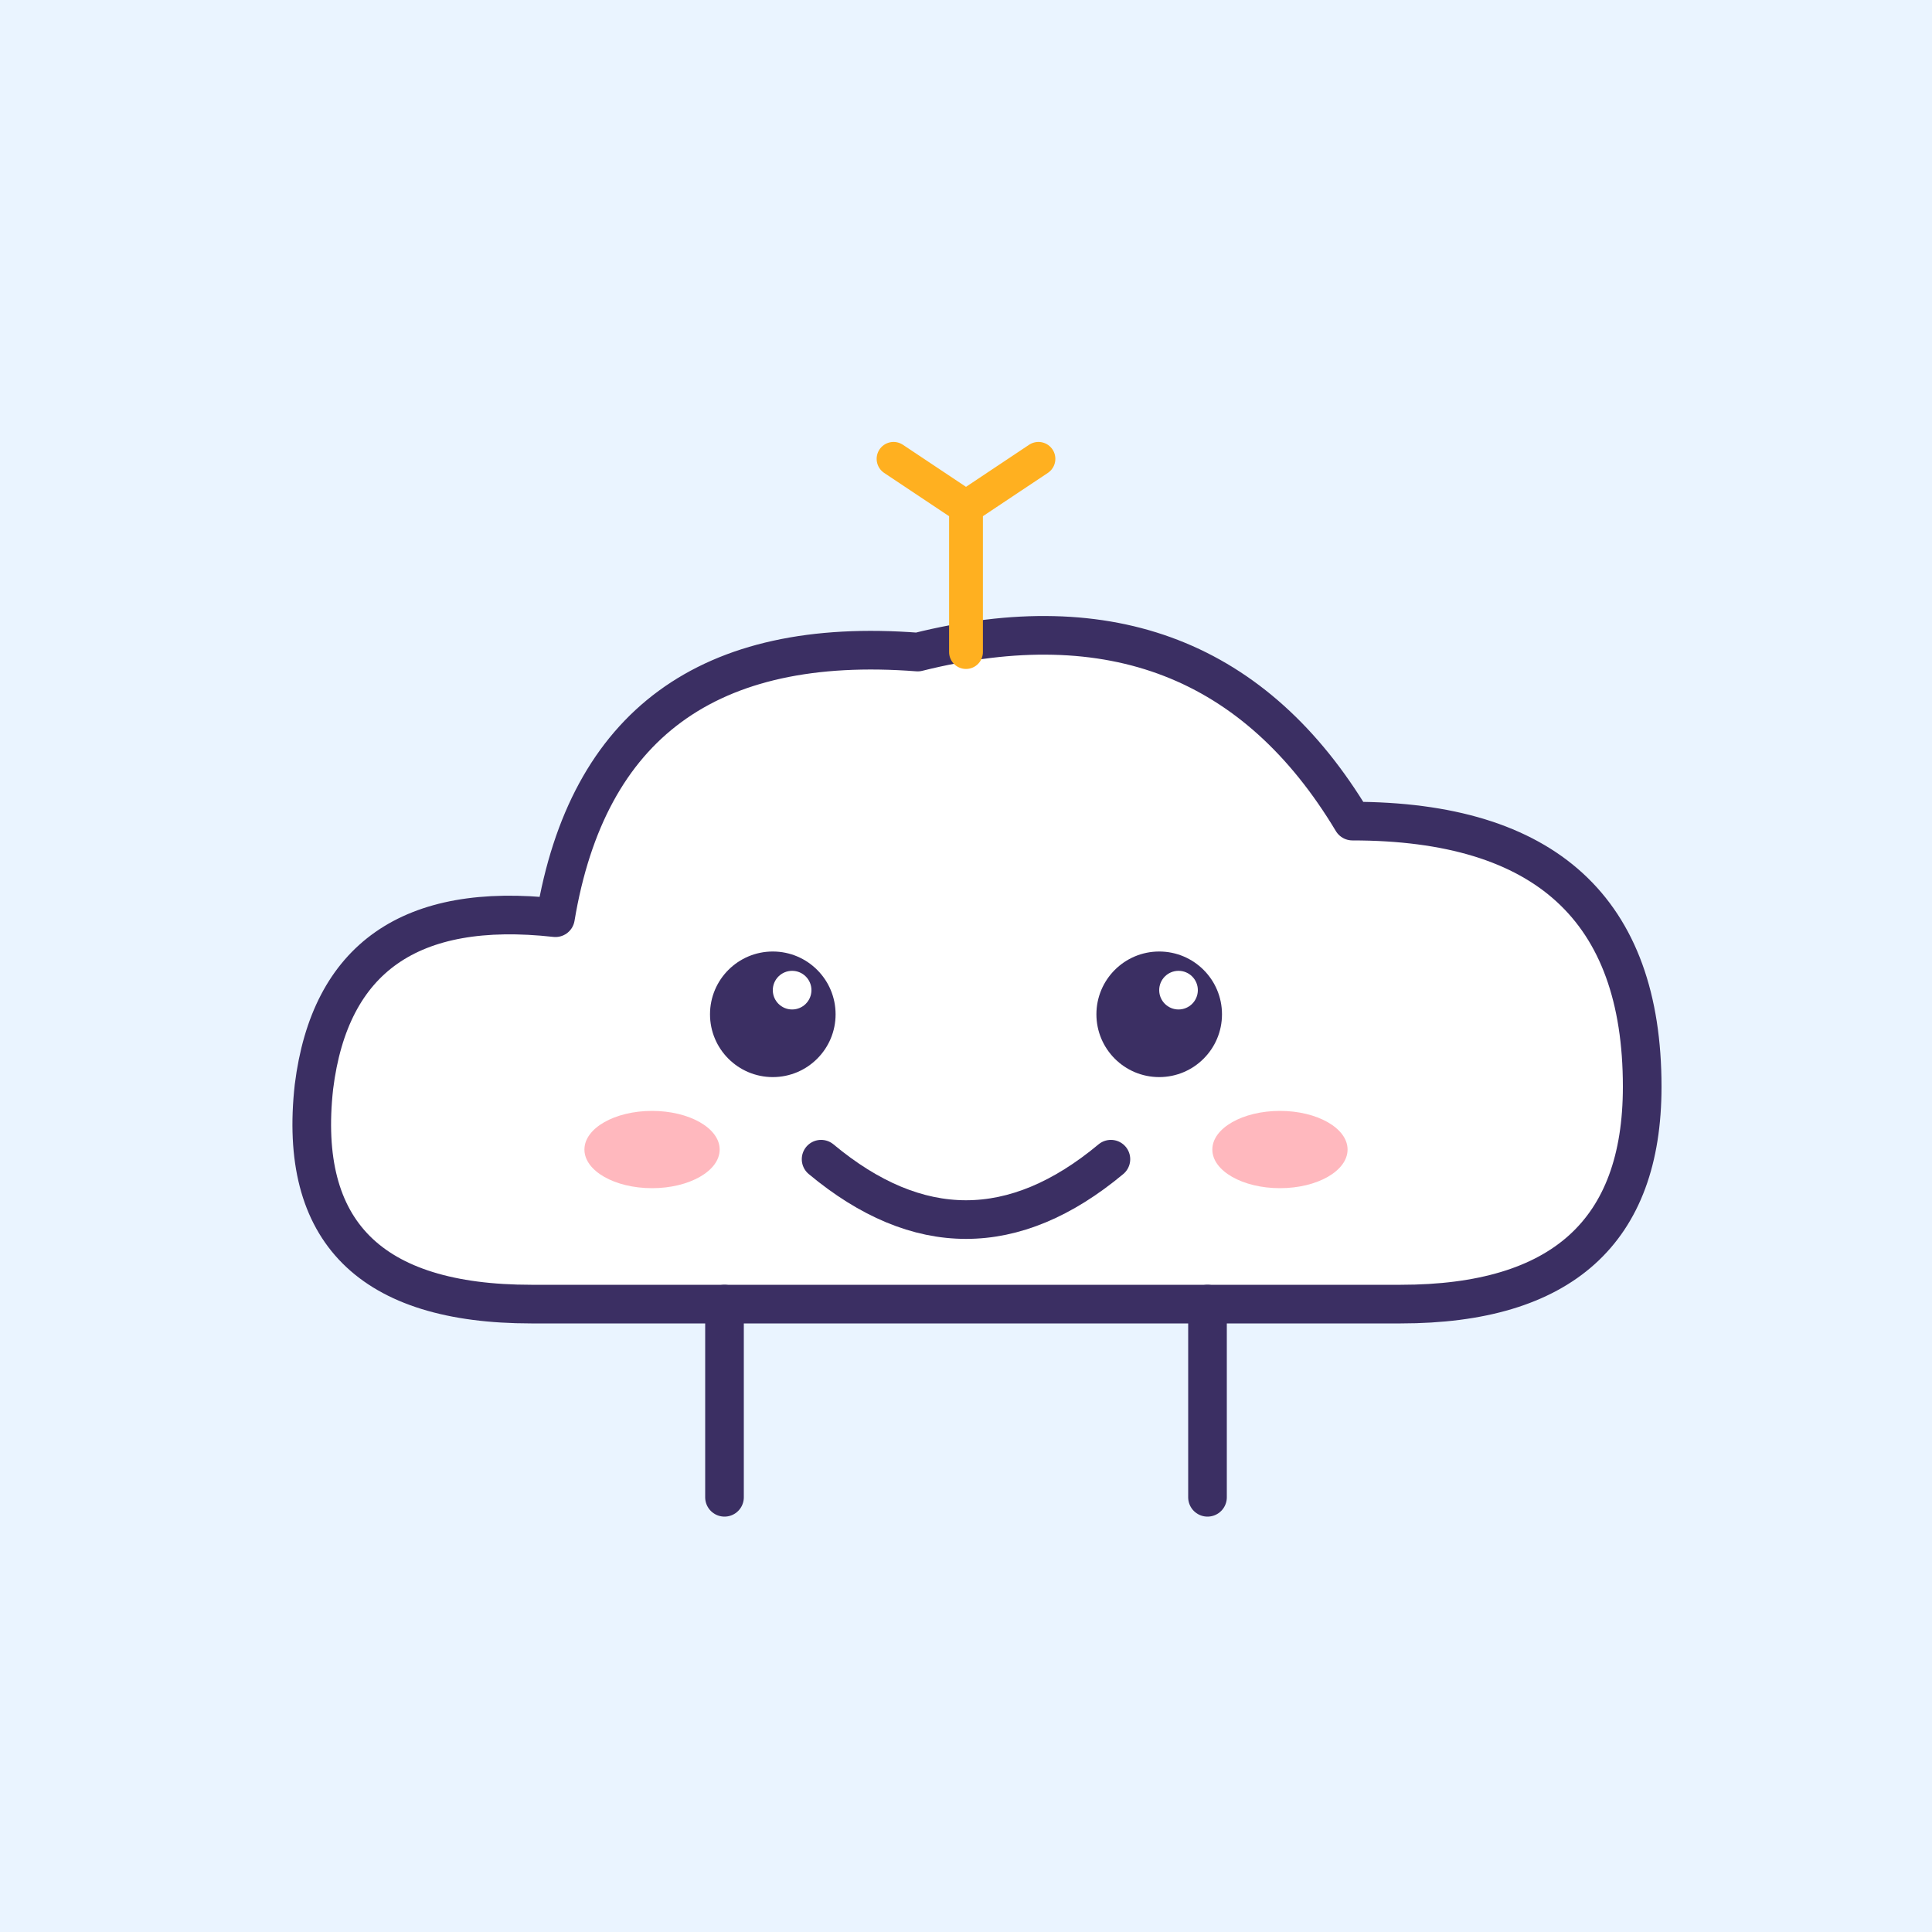
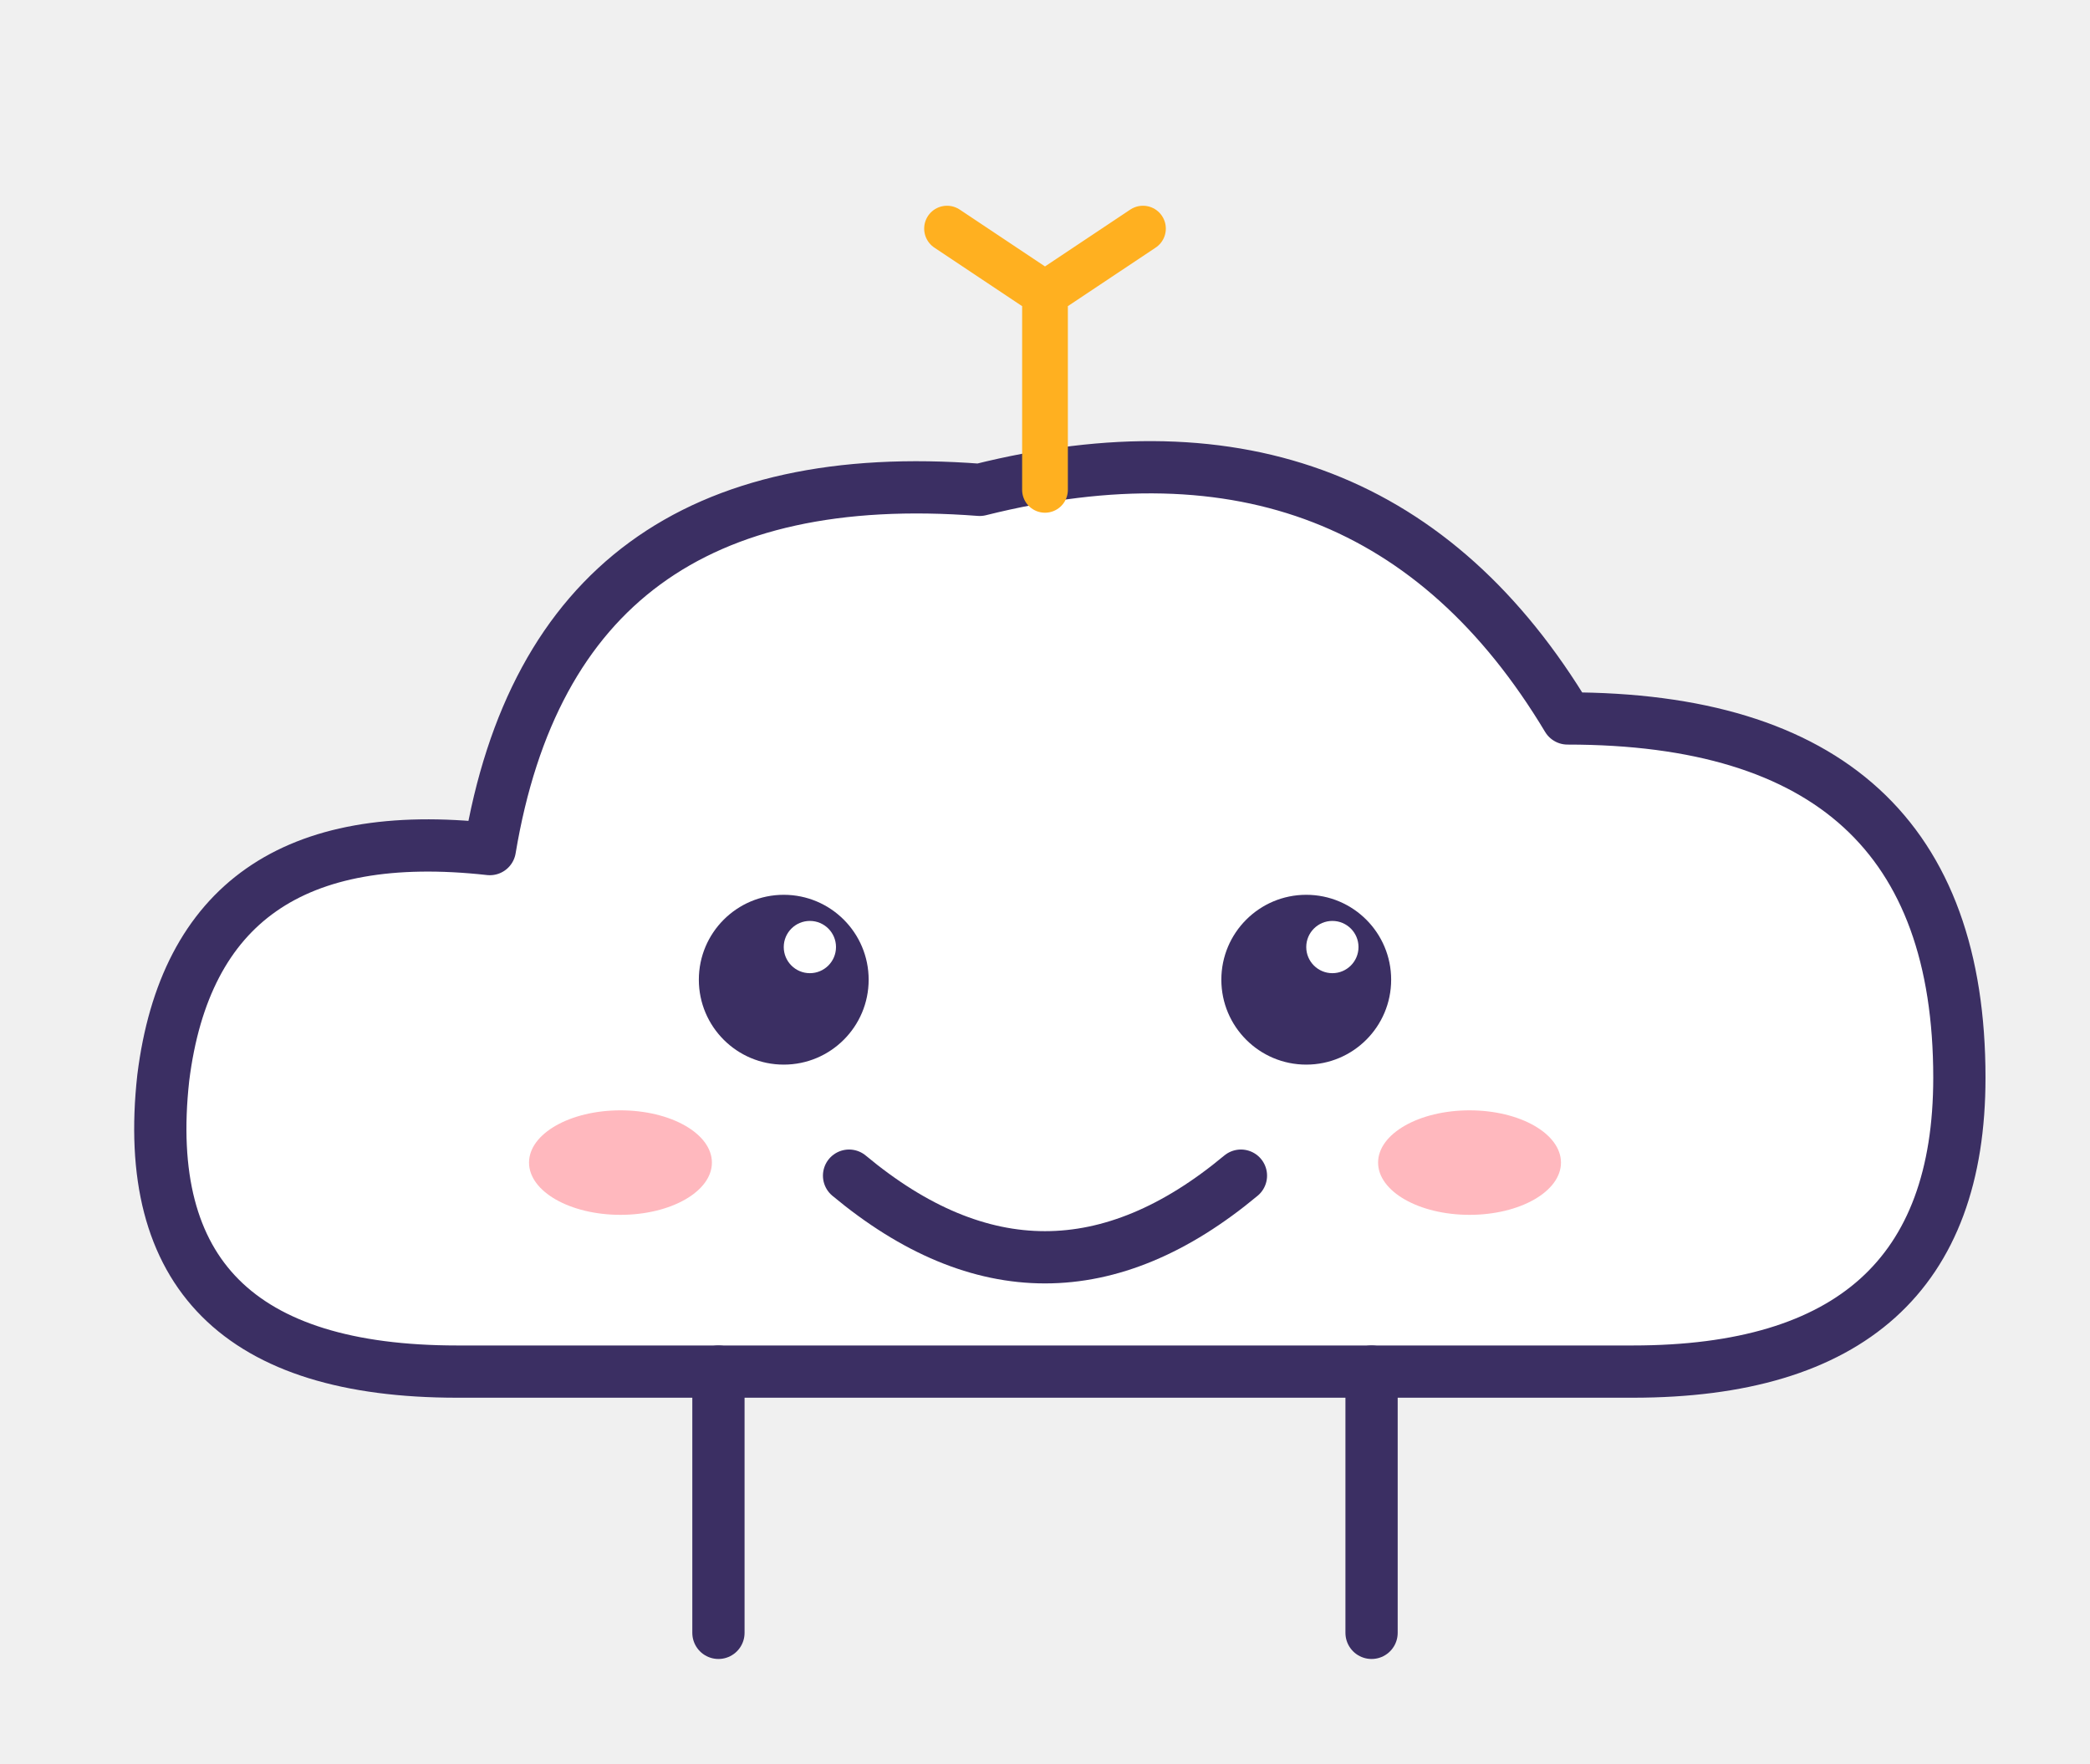
- <svg xmlns="http://www.w3.org/2000/svg" viewBox="0 0 400 400" width="400" height="400">
-   <rect width="400" height="400" fill="#EAF4FF" />
-   <g>
-     <path d="M110 270 Q60 270 65 225 Q70 185 115 190 Q125 130 190 135 Q250 120 280 170 Q340 170 340 225 Q340 270 290 270Z" fill="#FFFFFF" stroke="#3B2F63" stroke-width="8" stroke-linejoin="round" />
-     <circle cx="160" cy="210" r="13" fill="#3B2F63" />
-     <circle cx="240" cy="210" r="13" fill="#3B2F63" />
-     <circle cx="164" cy="205" r="4" fill="#fff" />
-     <circle cx="244" cy="205" r="4" fill="#fff" />
-     <path d="M170 240 Q200 265 230 240" fill="none" stroke="#3B2F63" stroke-width="8" stroke-linecap="round" />
-     <ellipse cx="135" cy="238" rx="14" ry="8" fill="#FF9AA2" opacity=".7" />
-     <ellipse cx="265" cy="238" rx="14" ry="8" fill="#FF9AA2" opacity=".7" />
-     <path d="M200 135 L200 105 M200 105 L185 95 M200 105 L215 95" stroke="#FFB020" stroke-width="7" stroke-linecap="round" fill="none" />
-     <path d="M150 270 L150 310 M250 270 L250 310" stroke="#3B2F63" stroke-width="8" stroke-linecap="round" />
-   </g>
+ <svg xmlns="http://www.w3.org/2000/svg" viewBox="40 60 320 270">
+   <path d="M110 270 Q60 270 65 225 Q70 185 115 190 Q125 130 190 135 Q250 120 280 170 Q340 170 340 225 Q340 270 290 270Z" fill="#fff" stroke="#3B2F63" stroke-width="8" stroke-linejoin="round" />
+   <circle cx="160" cy="210" r="13" fill="#3B2F63" />
+   <circle cx="240" cy="210" r="13" fill="#3B2F63" />
+   <circle cx="164" cy="205" r="4" fill="#fff" />
+   <circle cx="244" cy="205" r="4" fill="#fff" />
+   <path d="M170 240 Q200 265 230 240" fill="none" stroke="#3B2F63" stroke-width="8" stroke-linecap="round" stroke-linejoin="round" />
+   <ellipse cx="135" cy="238" rx="14" ry="8" fill="#FF9AA2" opacity=".7" />
+   <ellipse cx="265" cy="238" rx="14" ry="8" fill="#FF9AA2" opacity=".7" />
+   <path d="M200 135 L200 105 M200 105 L185 95 M200 105 L215 95" stroke="#FFB020" stroke-width="7" stroke-linecap="round" fill="none" />
+   <path d="M150 270 L150 310 M250 270 L250 310" fill="none" stroke="#3B2F63" stroke-width="8" stroke-linecap="round" stroke-linejoin="round" />
</svg>
